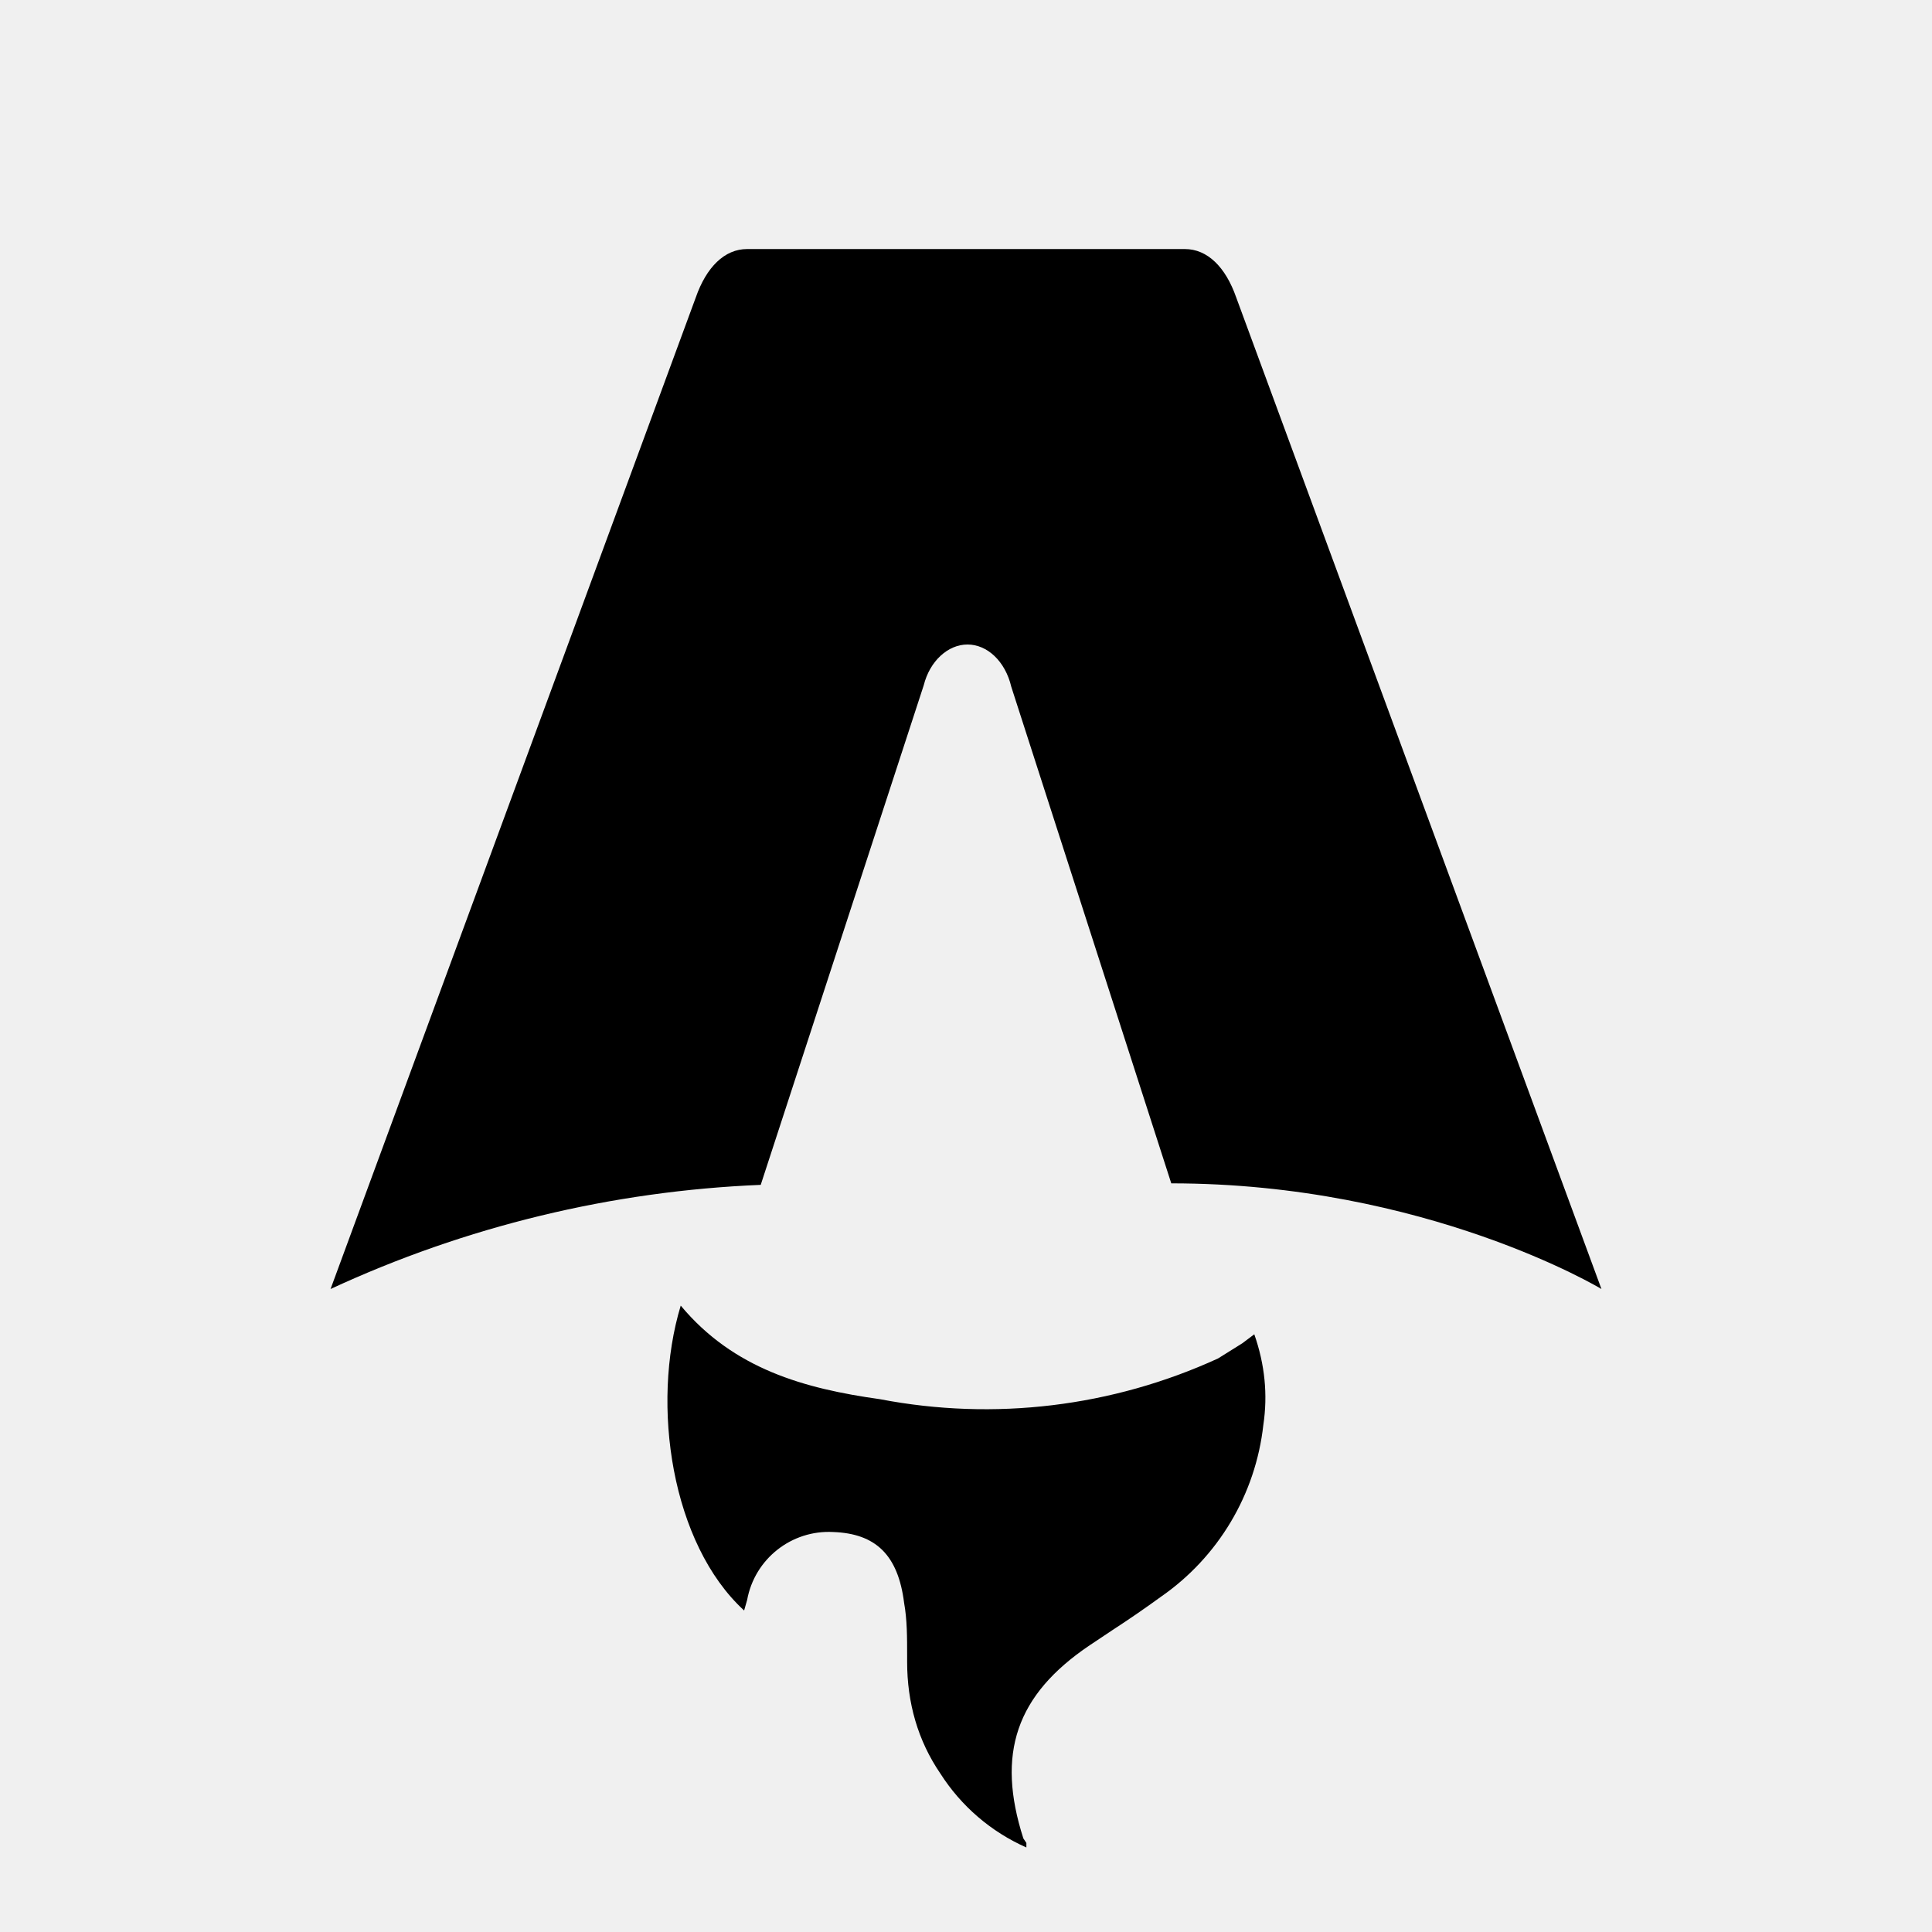
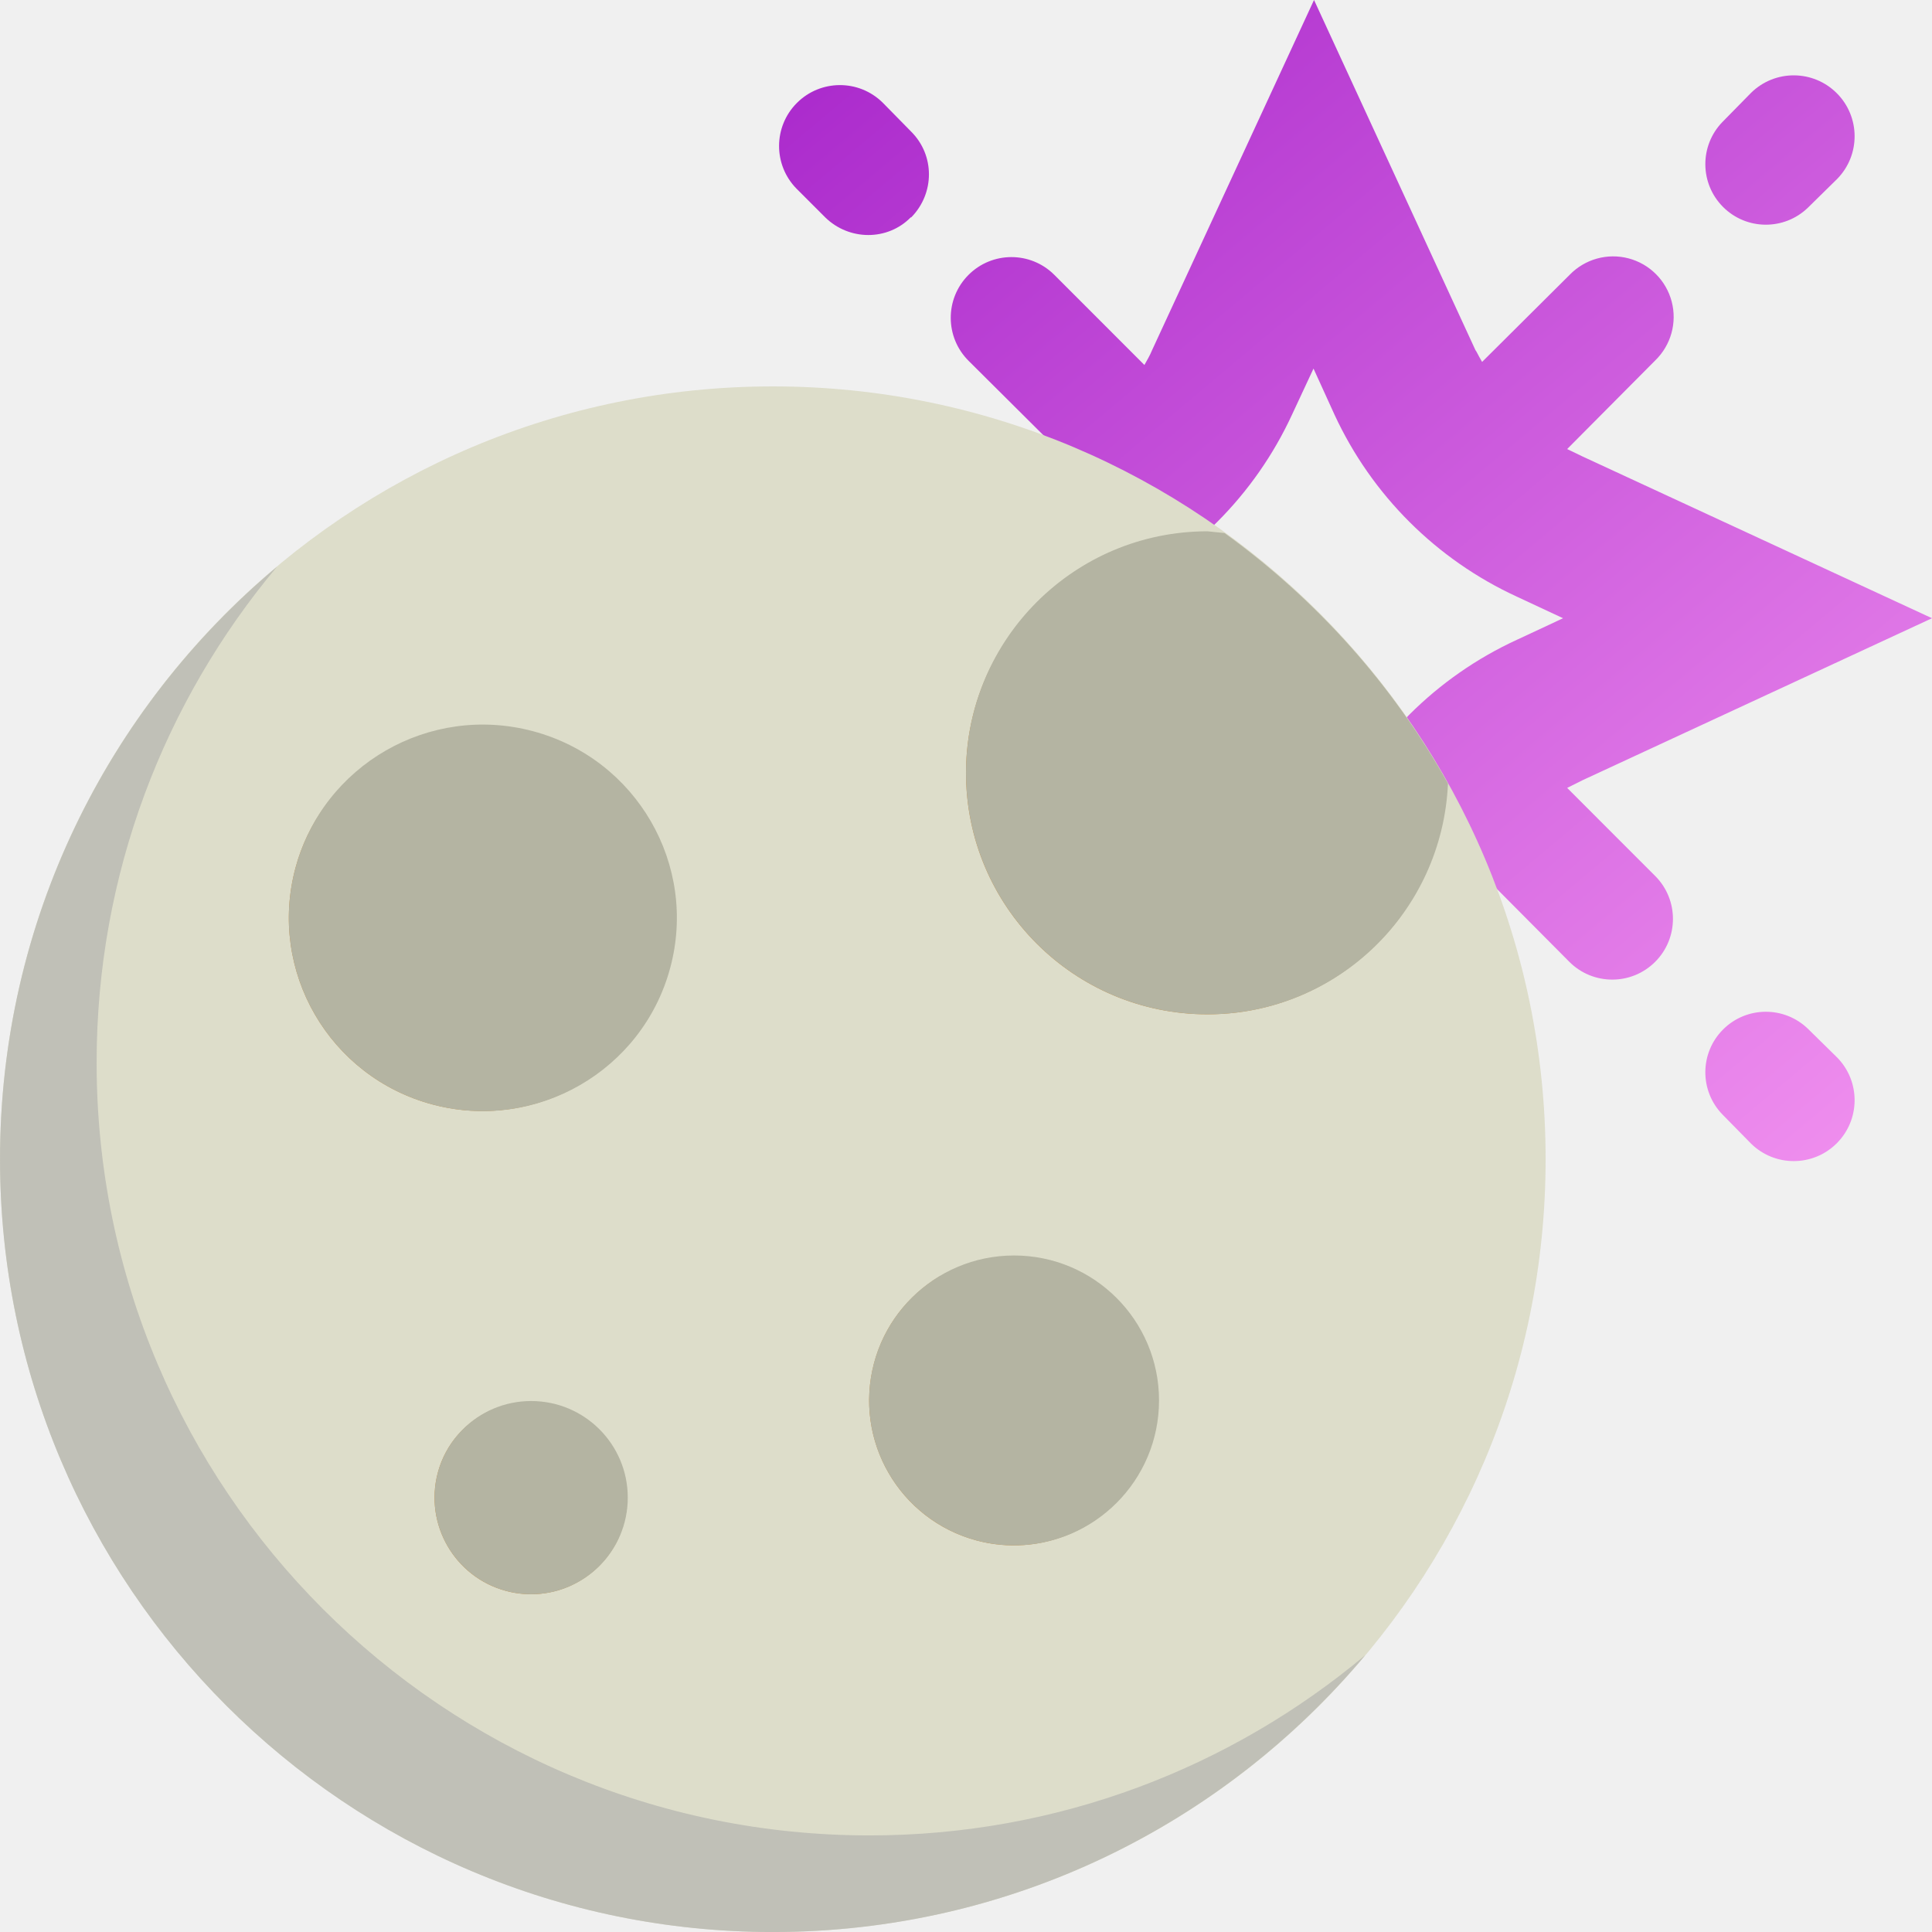
- <svg xmlns="http://www.w3.org/2000/svg" fill="none" viewBox="0 0 128 128">
-   <path d="M50.4 78.5a75.1 75.1 0 0 0-28.5 6.9l24.2-65.7c.7-2 1.9-3.2 3.4-3.2h29c1.5 0 2.7 1.2 3.4 3.2l24.2 65.7s-11.6-7-28.5-7L67 45.5c-.4-1.7-1.6-2.8-2.9-2.8-1.3 0-2.5 1.1-2.9 2.7L50.4 78.5Zm-1.1 28.2Zm-4.2-20.2c-2 6.6-.6 15.8 4.2 20.2a17.5 17.5 0 0 1 .2-.7 5.5 5.5 0 0 1 5.7-4.5c2.8.1 4.3 1.5 4.7 4.7.2 1.1.2 2.3.2 3.5v.4c0 2.7.7 5.2 2.2 7.4a13 13 0 0 0 5.7 4.9v-.3l-.2-.3c-1.8-5.6-.5-9.5 4.4-12.8l1.5-1a73 73 0 0 0 3.2-2.2 16 16 0 0 0 6.8-11.4c.3-2 .1-4-.6-6l-.8.6-1.6 1a37 37 0 0 1-22.4 2.7c-5-.7-9.7-2-13.2-6.2Z" />
-   <style>
-         path { fill: #000; }
-         @media (prefers-color-scheme: dark) {
-         path { fill: #FFF; }
-         }
-     </style>
+ <svg xmlns="http://www.w3.org/2000/svg" width="100" height="100" version="1.1" viewBox="0 0 26.458 26.458">
+   <defs>
+     <linearGradient id="a" x1="22.3" x2="41.42" y1="17.15" y2="39.9" gradientUnits="userSpaceOnUse">
+       <stop stop-color="#ac2ccd" offset="0" />
+       <stop stop-color="#f191ef" offset="1" />
+     </linearGradient>
+   </defs>
+   <g transform="matrix(.70175 0 0 .70205 -4.3697 -10.84)" fill="url(#a)">
+     <path d="m35.02 22.27-3.15-6.83-3.16 6.83c-0.04 0.1-0.1 0.2-0.15 0.29l-1.76-1.76a1.184 1.184 0 1 0-1.67 1.68l1.75 1.74-0.2 0.1-0.05 0.02-6.83 3.16 6.83 3.16 0.24 0.11-1.74 1.76a1.181 1.181 0 1 0 1.67 1.67l1.76-1.76 0.15 0.3 3.16 6.82 3.15-6.83 0.13-0.24 1.7 1.71a1.184 1.184 0 1 0 1.68-1.67l-1.72-1.72 0.3-0.15 6.82-3.16-6.83-3.16-0.29-0.14 1.72-1.73a1.181 1.181 0 1 0-1.67-1.67l-1.71 1.7a4.22 4.22 0 0 1-0.11-0.2zm-3.16 0.36-0.42 0.9a7.27 7.27 0 0 1-3.55 3.55l-0.9 0.42 0.9 0.42a7.27 7.27 0 0 1 3.55 3.55l0.42 0.9 0.41-0.9a7.27 7.27 0 0 1 3.56-3.55l0.9-0.42-0.9-0.42a7.27 7.27 0 0 1-3.56-3.55z" clip-rule="evenodd" fill-rule="evenodd" stroke-width=".173" />
+     <g stroke-width=".377">
+       <path d="m42.08 18.93a1.188 1.188 0 0 0-1.68-1.68l-0.56 0.57a1.181 1.181 0 0 0 1.67 1.67z" />
+       <path d="m24 19.68c-0.45 0.46-1.2 0.46-1.67 0l-0.56-0.56a1.188 1.188 0 0 1 1.68-1.68l0.56 0.57c0.46 0.46 0.46 1.2 0 1.67z" />
+       <path d="m42.08 36.07a1.188 1.188 0 0 1-1.68 1.68l-0.56-0.57a1.181 1.181 0 0 1 1.67-1.67z" />
+     </g>
+   </g>
+   <g transform="matrix(.075588 0 0 .075586 -.00030235 5.2917)" stroke-width="10">
+     <path d="m140.02 0c77.331 0 140.01 62.691 140.01 140.01 0 77.331-62.682 140.02-140.01 140.02-77.323 0-140.01-62.691-140.01-140.02 0-77.323 62.691-140.01 140.01-140.01z" fill="#ddddca" />
+     <path d="m116.3 116.07c-8.208 5.732-18.736 8.068-29.175 5.286-18.744-5.005-29.867-24.205-24.844-42.879 1.076-3.982 2.905-7.526 5.128-10.729-6.537 4.55-11.647 11.201-13.87 19.479-5.023 18.674 6.099 37.874 24.844 42.879 14.754 3.93 29.718-2.187 37.917-14.036zm111.22-11.052c-24.17 0-43.754-19.593-43.754-43.754 0-9.845 3.369-18.832 8.865-26.148-10.641 7.981-17.615 20.582-17.615 34.898 0 24.17 19.584 43.754 43.754 43.754 14.325 0 26.909-6.974 34.89-17.607-7.3 5.488-16.296 8.857-26.14 8.857zm-127.07 104.47c-9.328-2.503-14.868-12.094-12.374-21.44l0.98-2.59c-4.612 2.083-8.322 6.064-9.731 11.341-2.494 9.346 3.045 18.937 12.374 21.44 8.418 2.258 17.003-2.056 20.451-9.775-3.553 1.61-7.63 2.118-11.7 1.024zm85.234-9.145c-14.01-3.763-22.323-18.149-18.561-32.168 0.674-2.538 1.803-4.804 3.115-6.931-5.644 3.387-10.037 8.838-11.866 15.682-3.763 14.019 4.559 28.405 18.561 32.168 11.464 3.072 23.094-2.021 29.018-11.63-5.881 3.527-13.109 4.787-20.267 2.879z" fill="#c89147" stroke-width="10" />
+     <path d="m157.52 262.53c-77.323 0-140.01-62.691-140.01-140.02 0-34.207 12.304-65.518 32.676-89.836-30.654 25.683-50.178 64.213-50.178 107.34 0 77.331 62.691 140.02 140.01 140.02 43.124 0 81.645-19.514 107.34-50.169-24.319 20.372-55.62 32.667-89.836 32.667z" fill="#c0c0b7" />
+     <g fill="#b4b4a2">
+       <path d="m262.34 71.958c-10.02-17.957-23.899-33.411-40.481-45.391l-3.08-0.315c-24.17 0-43.754 19.593-43.754 43.754 0 24.17 19.584 43.754 43.754 43.754 23.505 0.01 42.52-18.559 43.561-41.802z" />
+       <circle cx="183.73" cy="183.72" r="26.261" />
+       <path d="m96.579 62.472c-18.753-5.005-38.014 6.073-43.037 24.756-5.023 18.674 6.099 37.874 24.844 42.879 18.753 4.997 38.022-6.082 43.045-24.756s-6.108-37.873-24.852-42.879z" />
+       <circle cx="96.238" cy="201.33" r="17.502" />
+     </g>
+   </g>
</svg>
